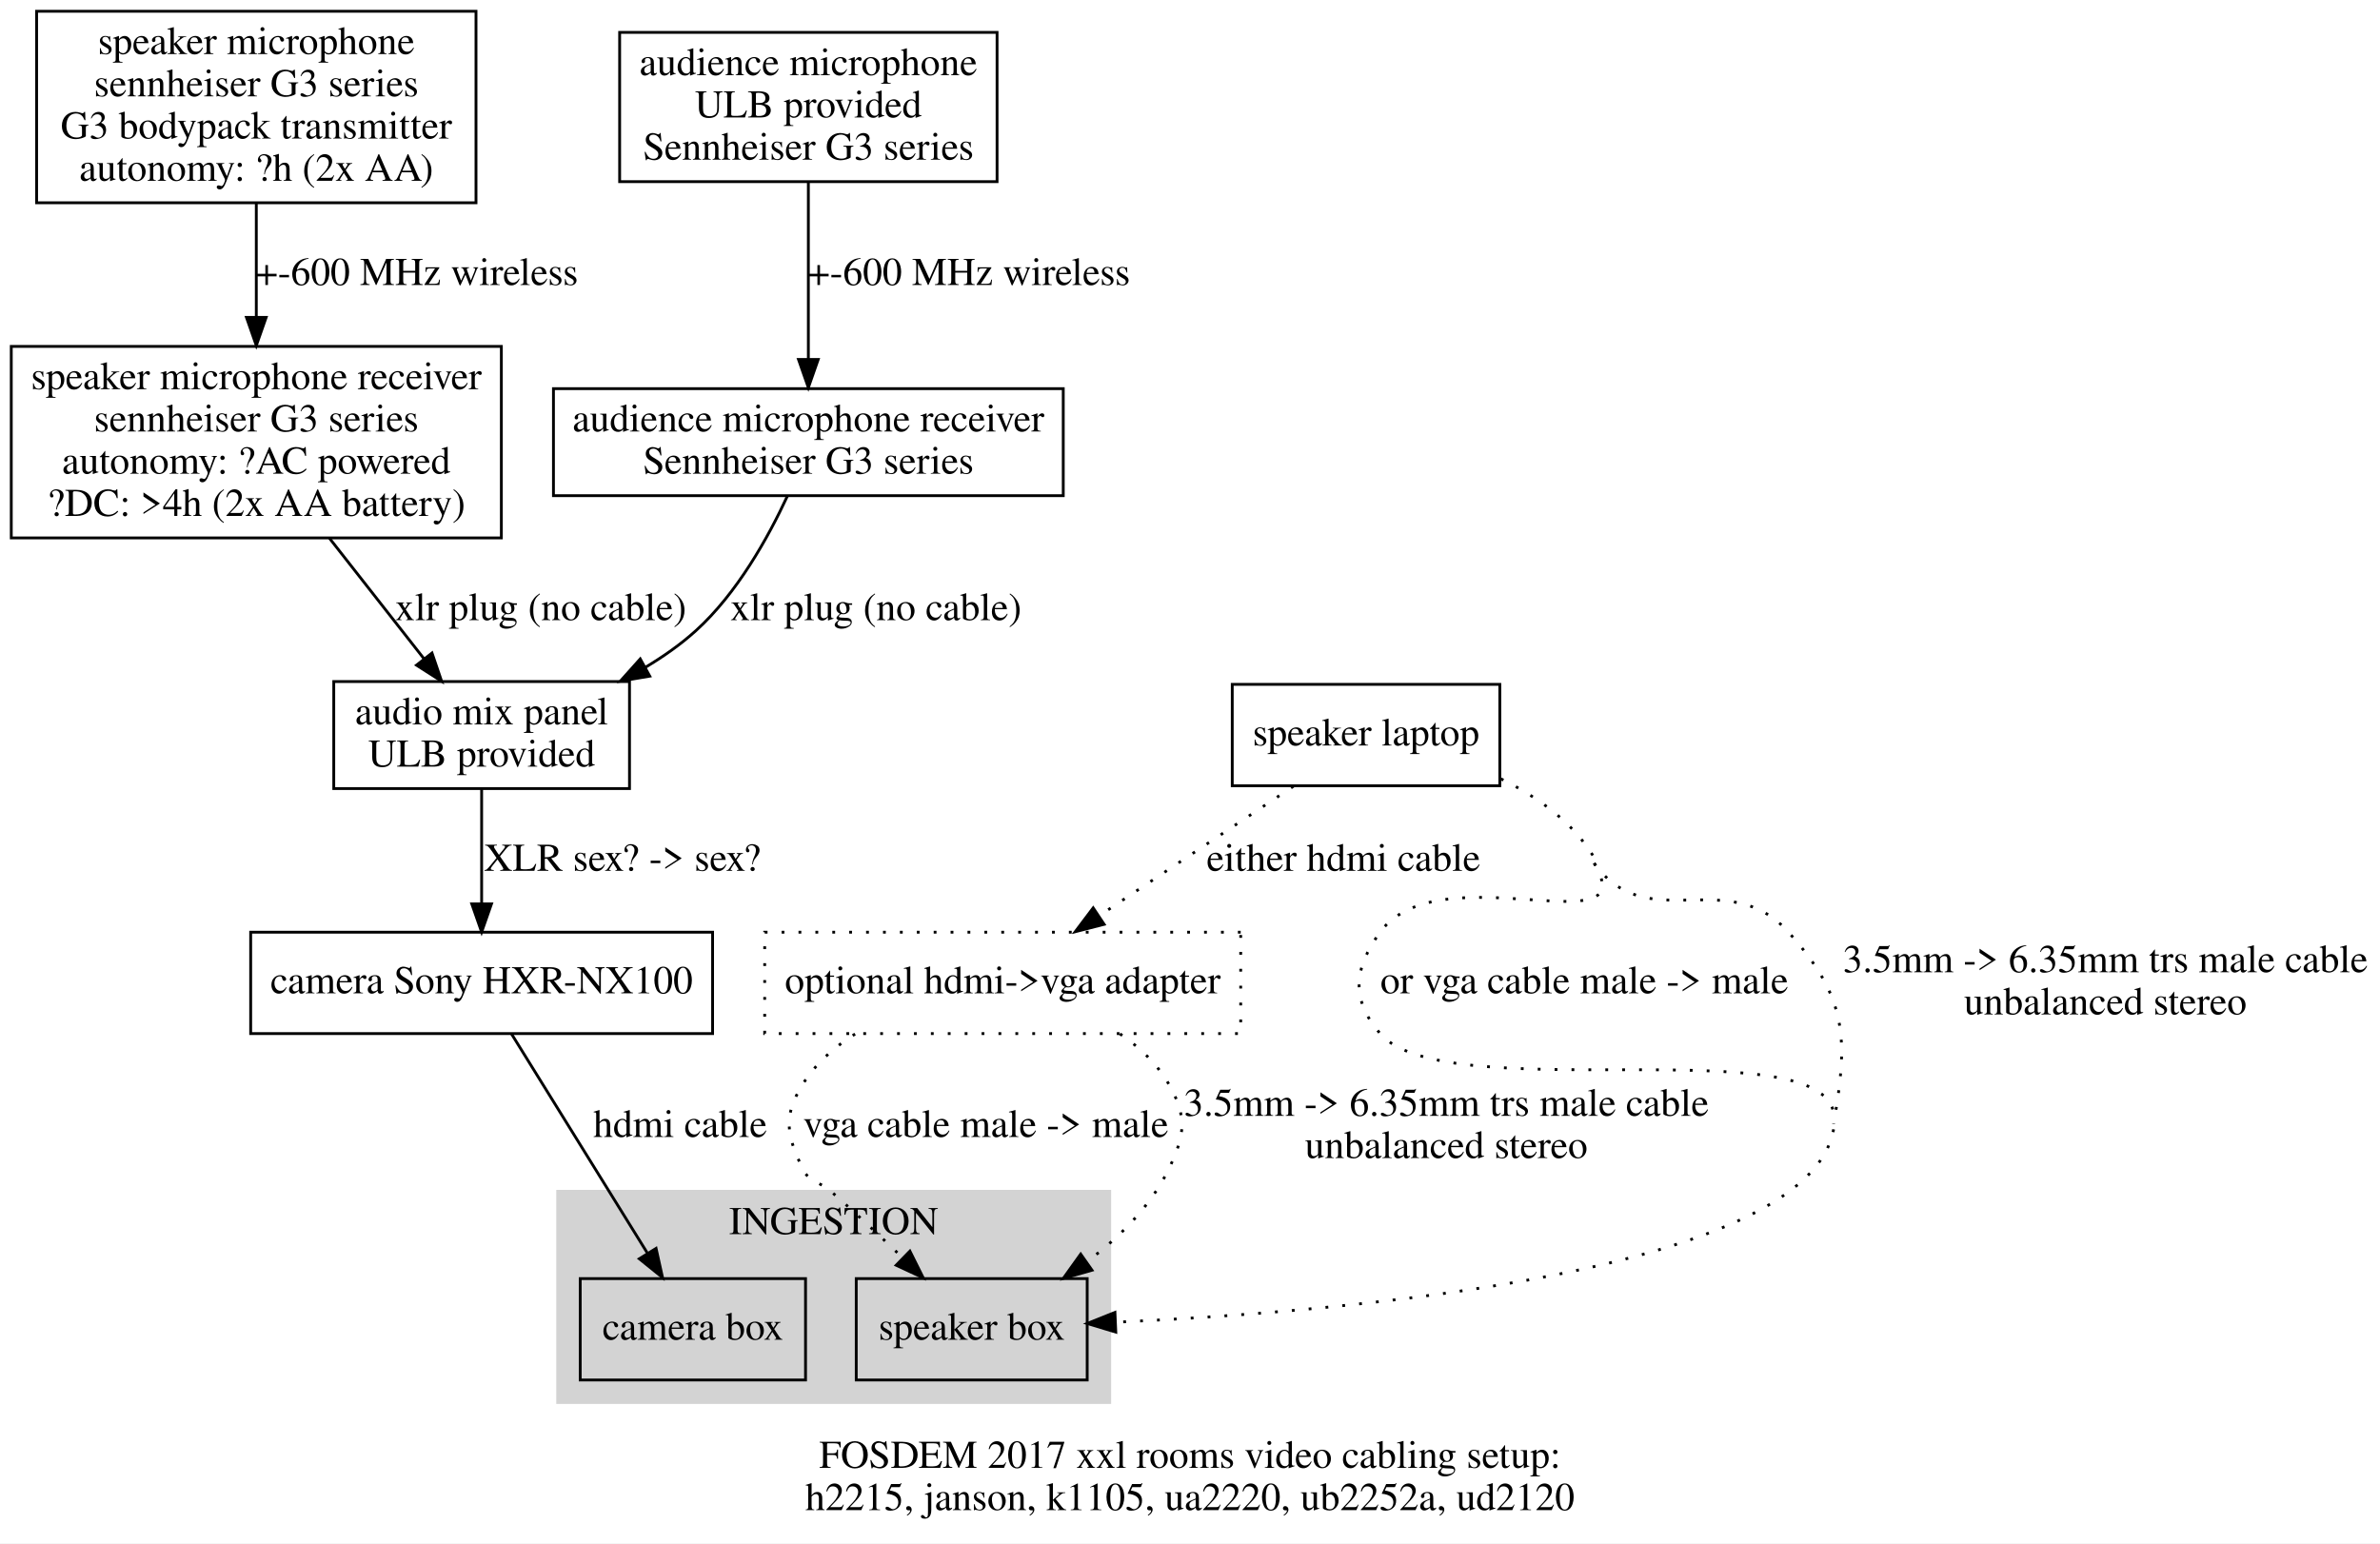
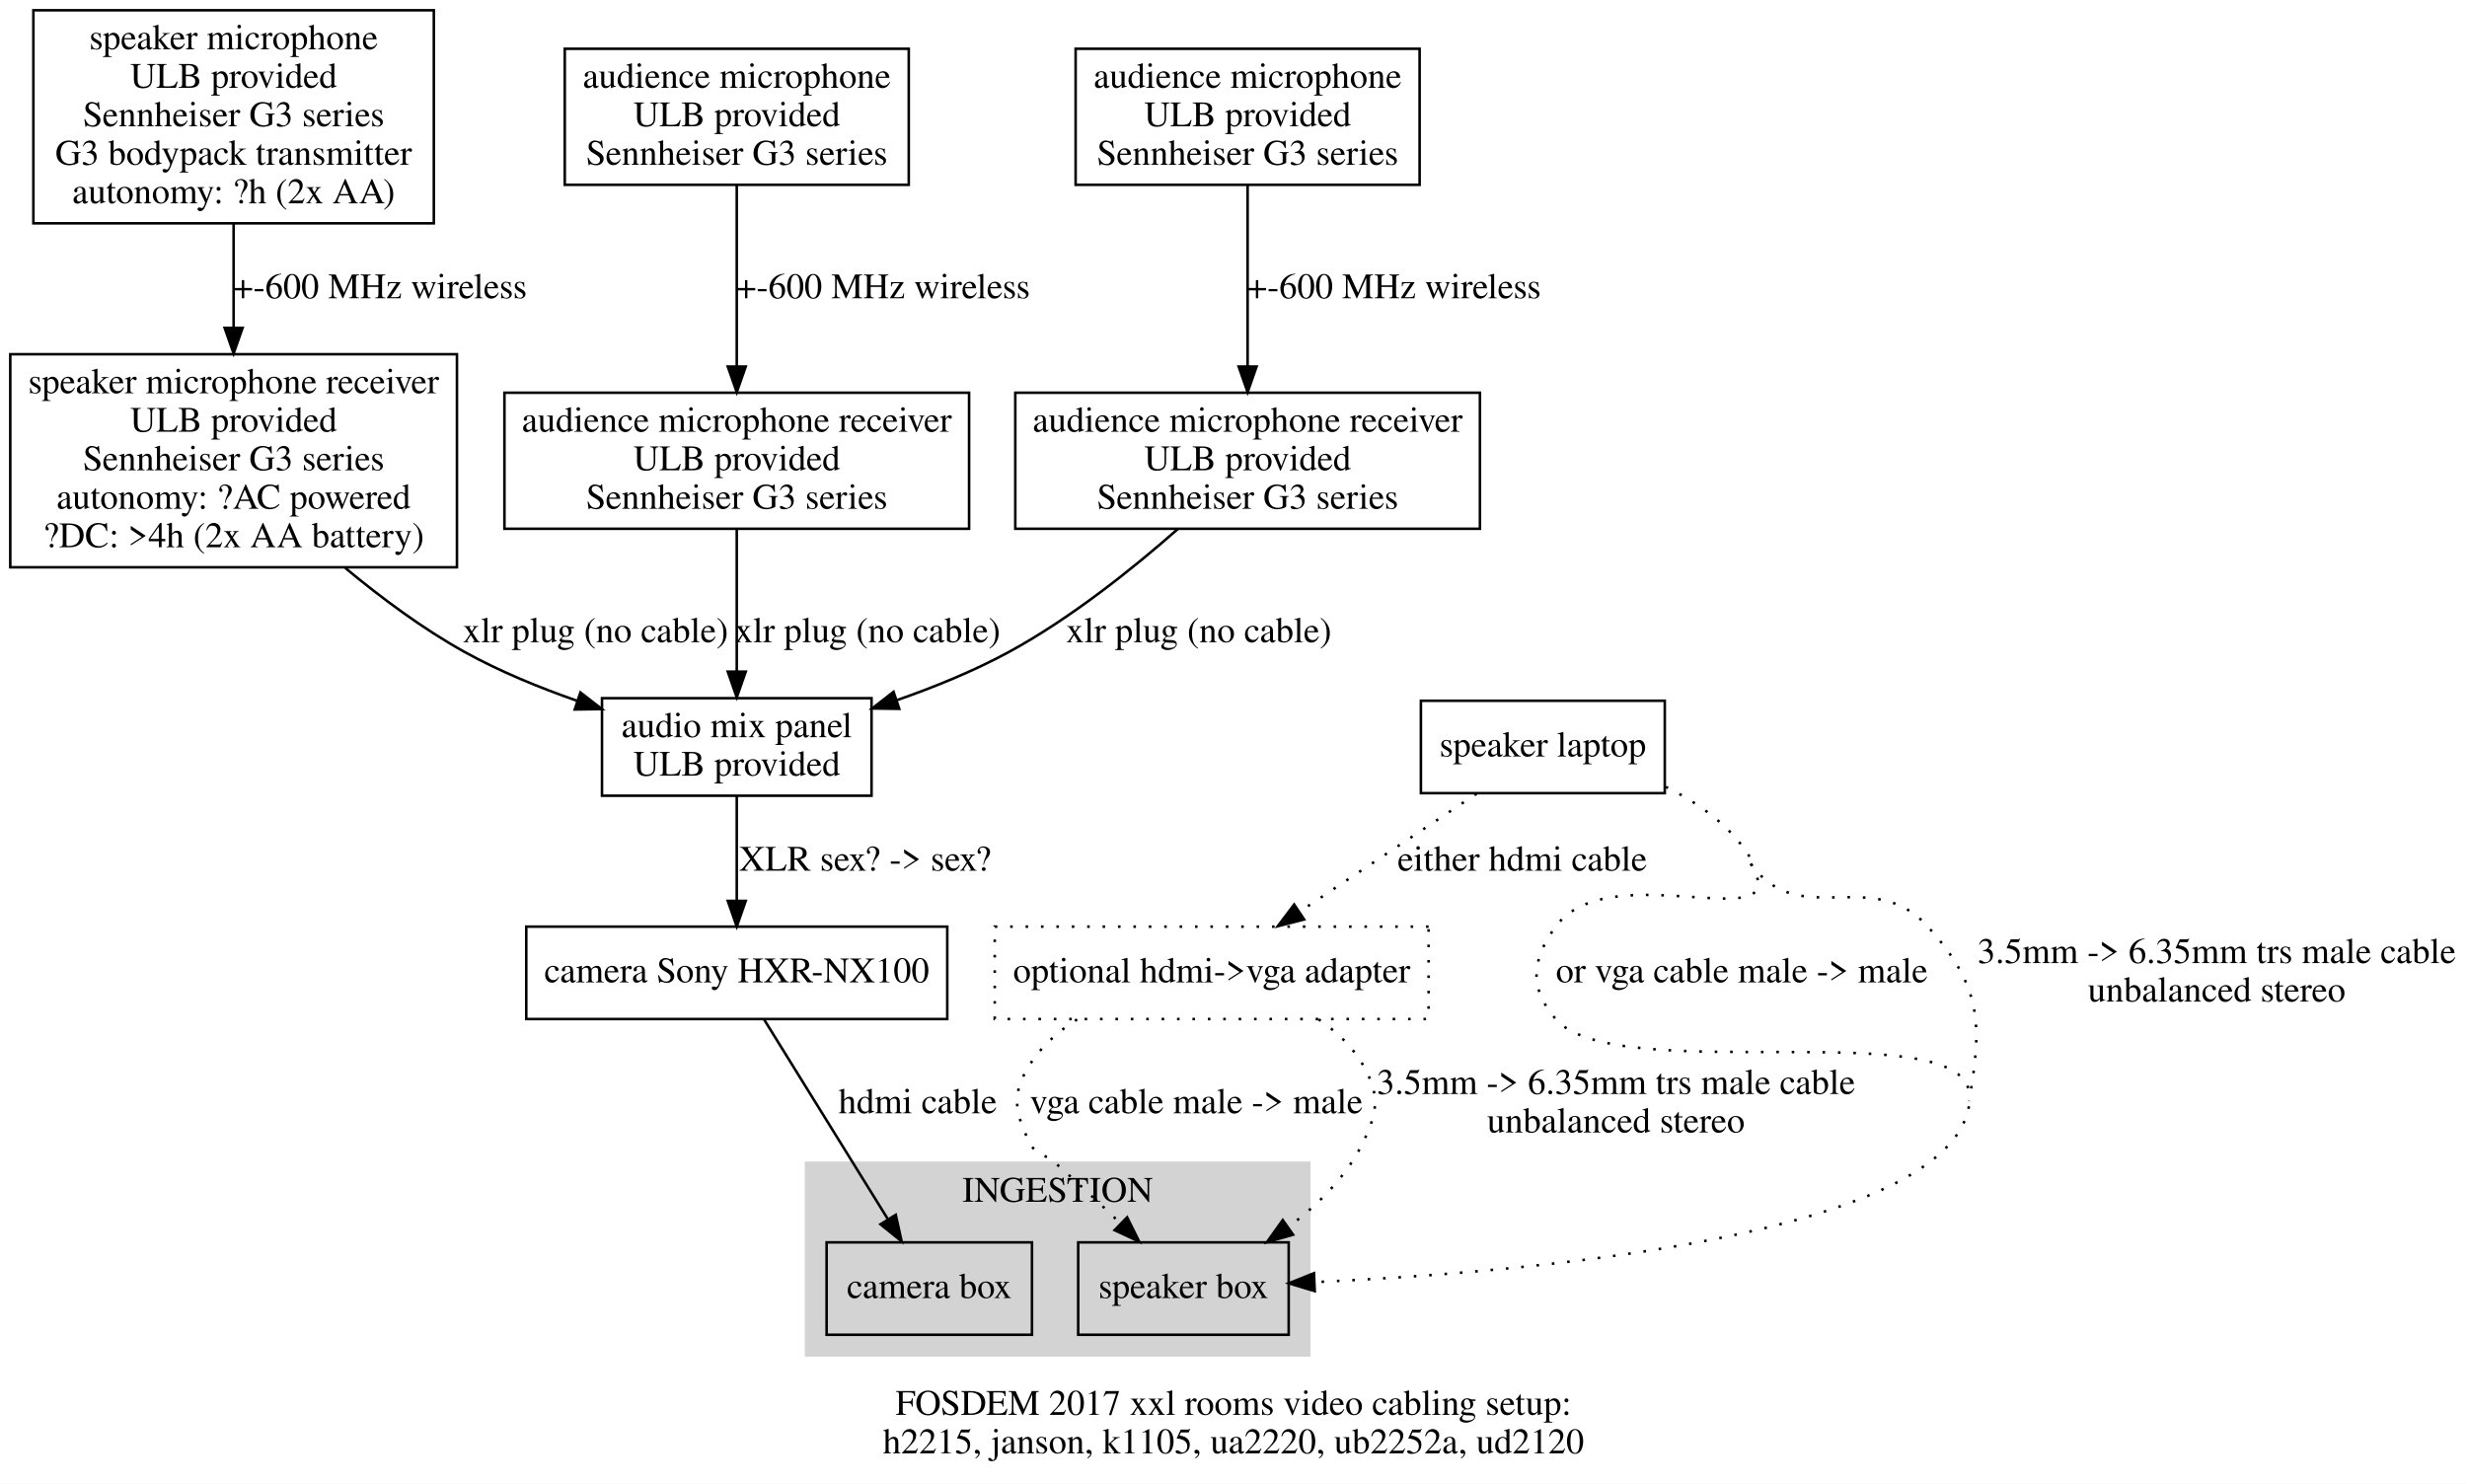
- <svg xmlns="http://www.w3.org/2000/svg" xmlns:xlink="http://www.w3.org/1999/xlink" width="845pt" height="548pt" viewBox="0.00 0.00 845.00 548.00">
-   <g id="graph0" class="graph" transform="scale(1 1) rotate(0) translate(4 544)">
-     <polygon fill="white" stroke="none" points="-4,4 -4,-544 841,-544 841,4 -4,4" />
-     <text text-anchor="middle" x="418.5" y="-22.8" font-family="Times,serif" font-size="14.00">FOSDEM 2017 xxl rooms video cabling setup:</text>
-     <text text-anchor="middle" x="418.5" y="-7.8" font-family="Times,serif" font-size="14.00">h2215, janson, k1105, ua2220, ub2252a, ud2120</text>
+ <svg xmlns="http://www.w3.org/2000/svg" xmlns:xlink="http://www.w3.org/1999/xlink" width="961pt" height="578pt" viewBox="0.00 0.00 961.00 578.00">
+   <g id="graph0" class="graph" transform="scale(1 1) rotate(0) translate(4 574)">
+     <polygon fill="white" stroke="none" points="-4,4 -4,-574 957,-574 957,4 -4,4" />
+     <text text-anchor="middle" x="476.5" y="-22.8" font-family="Times,serif" font-size="14.00">FOSDEM 2017 xxl rooms video cabling setup:</text>
+     <text text-anchor="middle" x="476.5" y="-7.8" font-family="Times,serif" font-size="14.00">h2215, janson, k1105, ua2220, ub2252a, ud2120</text>
    <g id="clust2" class="cluster">
-       <polygon fill="lightgrey" stroke="lightgrey" points="194,-46 194,-121 390,-121 390,-46 194,-46" />
-       <text text-anchor="middle" x="292" y="-105.8" font-family="Times,serif" font-size="14.00">INGESTION</text>
+       <polygon fill="lightgrey" stroke="lightgrey" points="310,-46 310,-121 506,-121 506,-46 310,-46" />
+       <text text-anchor="middle" x="408" y="-105.8" font-family="Times,serif" font-size="14.00">INGESTION</text>
    </g>
    <g id="node1" class="node">
-       <polygon fill="none" stroke="black" points="165,-540 9,-540 9,-472 165,-472 165,-540" />
-       <text text-anchor="middle" x="87" y="-524.8" font-family="Times,serif" font-size="14.00">speaker microphone</text>
-       <text text-anchor="middle" x="87" y="-509.8" font-family="Times,serif" font-size="14.00">sennheiser G3 series</text>
-       <text text-anchor="middle" x="87" y="-494.8" font-family="Times,serif" font-size="14.00"> G3 bodypack transmitter</text>
-       <text text-anchor="middle" x="87" y="-479.8" font-family="Times,serif" font-size="14.00">autonomy: ?h (2x AA)</text>
+       <polygon fill="none" stroke="black" points="165,-570 9,-570 9,-487 165,-487 165,-570" />
+       <text text-anchor="middle" x="87" y="-554.8" font-family="Times,serif" font-size="14.00">speaker microphone</text>
+       <text text-anchor="middle" x="87" y="-539.8" font-family="Times,serif" font-size="14.00">ULB provided</text>
+       <text text-anchor="middle" x="87" y="-524.8" font-family="Times,serif" font-size="14.00">Sennheiser G3 series</text>
+       <text text-anchor="middle" x="87" y="-509.8" font-family="Times,serif" font-size="14.00"> G3 bodypack transmitter</text>
+       <text text-anchor="middle" x="87" y="-494.8" font-family="Times,serif" font-size="14.00">autonomy: ?h (2x AA)</text>
    </g>
    <g id="node2" class="node">
-       <polygon fill="none" stroke="black" points="174,-421 0,-421 0,-353 174,-353 174,-421" />
-       <text text-anchor="middle" x="87" y="-405.8" font-family="Times,serif" font-size="14.00">speaker microphone receiver</text>
-       <text text-anchor="middle" x="87" y="-390.8" font-family="Times,serif" font-size="14.00">sennheiser G3 series</text>
+       <polygon fill="none" stroke="black" points="174,-436 0,-436 0,-353 174,-353 174,-436" />
+       <text text-anchor="middle" x="87" y="-420.8" font-family="Times,serif" font-size="14.00">speaker microphone receiver</text>
+       <text text-anchor="middle" x="87" y="-405.8" font-family="Times,serif" font-size="14.00">ULB provided</text>
+       <text text-anchor="middle" x="87" y="-390.8" font-family="Times,serif" font-size="14.00">Sennheiser G3 series</text>
      <text text-anchor="middle" x="87" y="-375.8" font-family="Times,serif" font-size="14.00">autonomy: ?AC powered</text>
      <text text-anchor="middle" x="87" y="-360.8" font-family="Times,serif" font-size="14.00">?DC: &gt;4h (2x AA battery)</text>
    </g>
    <g id="edge1" class="edge">
-       <path fill="none" stroke="black" d="M87,-471.785C87,-459.311 87,-444.938 87,-431.657" />
-       <polygon fill="black" stroke="black" points="90.5,-431.298 87,-421.298 83.5,-431.298 90.5,-431.298" />
-       <text text-anchor="middle" x="144" y="-442.8" font-family="Times,serif" font-size="14.00">+-600 MHz wireless</text>
+       <path fill="none" stroke="black" d="M87,-486.819C87,-474.021 87,-459.727 87,-446.317" />
+       <polygon fill="black" stroke="black" points="90.5,-446.274 87,-436.274 83.5,-446.274 90.5,-446.274" />
+       <text text-anchor="middle" x="144" y="-457.8" font-family="Times,serif" font-size="14.00">+-600 MHz wireless</text>
    </g>
-     <g id="node5" class="node">
-       <polygon fill="none" stroke="black" points="219.5,-302 114.5,-302 114.5,-264 219.5,-264 219.5,-302" />
-       <text text-anchor="middle" x="167" y="-286.8" font-family="Times,serif" font-size="14.00">audio mix panel</text>
-       <text text-anchor="middle" x="167" y="-271.8" font-family="Times,serif" font-size="14.00">ULB provided</text>
+     <g id="node7" class="node">
+       <polygon fill="none" stroke="black" points="335.5,-302 230.5,-302 230.5,-264 335.5,-264 335.5,-302" />
+       <text text-anchor="middle" x="283" y="-286.8" font-family="Times,serif" font-size="14.00">audio mix panel</text>
+       <text text-anchor="middle" x="283" y="-271.8" font-family="Times,serif" font-size="14.00">ULB provided</text>
    </g>
    <g id="edge2" class="edge">
-       <path fill="none" stroke="black" d="M112.974,-352.884C123.827,-339.045 136.258,-323.196 146.458,-310.191" />
-       <polygon fill="black" stroke="black" points="149.382,-312.135 152.799,-302.106 143.874,-307.815 149.382,-312.135" />
-       <text text-anchor="middle" x="188" y="-323.8" font-family="Times,serif" font-size="14.00">xlr plug (no cable)</text>
+       <path fill="none" stroke="black" d="M130.498,-352.732C144.578,-341.02 160.767,-328.997 177,-320 190.596,-312.464 206.043,-306.124 220.857,-300.966" />
+       <polygon fill="black" stroke="black" points="222.103,-304.24 230.475,-297.748 219.881,-297.602 222.103,-304.24" />
+       <text text-anchor="middle" x="228" y="-323.8" font-family="Times,serif" font-size="14.00">xlr plug (no cable)</text>
    </g>
    <g id="node3" class="node">
-       <polygon fill="none" stroke="black" points="350,-532.5 216,-532.5 216,-479.5 350,-479.5 350,-532.5" />
-       <text text-anchor="middle" x="283" y="-517.3" font-family="Times,serif" font-size="14.00">audience microphone</text>
-       <text text-anchor="middle" x="283" y="-502.3" font-family="Times,serif" font-size="14.00">ULB provided</text>
-       <text text-anchor="middle" x="283" y="-487.3" font-family="Times,serif" font-size="14.00">Sennheiser G3 series</text>
+       <polygon fill="none" stroke="black" points="350,-555 216,-555 216,-502 350,-502 350,-555" />
+       <text text-anchor="middle" x="283" y="-539.8" font-family="Times,serif" font-size="14.00">audience microphone</text>
+       <text text-anchor="middle" x="283" y="-524.8" font-family="Times,serif" font-size="14.00">ULB provided</text>
+       <text text-anchor="middle" x="283" y="-509.8" font-family="Times,serif" font-size="14.00">Sennheiser G3 series</text>
    </g>
    <g id="node4" class="node">
-       <polygon fill="none" stroke="black" points="373.5,-406 192.5,-406 192.5,-368 373.5,-368 373.5,-406" />
-       <text text-anchor="middle" x="283" y="-390.8" font-family="Times,serif" font-size="14.00">audience microphone receiver</text>
+       <polygon fill="none" stroke="black" points="373.5,-421 192.5,-421 192.5,-368 373.5,-368 373.5,-421" />
+       <text text-anchor="middle" x="283" y="-405.8" font-family="Times,serif" font-size="14.00">audience microphone receiver</text>
+       <text text-anchor="middle" x="283" y="-390.8" font-family="Times,serif" font-size="14.00">ULB provided</text>
      <text text-anchor="middle" x="283" y="-375.8" font-family="Times,serif" font-size="14.00">Sennheiser G3 series</text>
    </g>
    <g id="edge3" class="edge">
-       <path fill="none" stroke="black" d="M283,-479.324C283,-460.794 283,-435.767 283,-416.599" />
-       <polygon fill="black" stroke="black" points="286.5,-416.358 283,-406.358 279.5,-416.358 286.5,-416.358" />
-       <text text-anchor="middle" x="340" y="-442.8" font-family="Times,serif" font-size="14.00">+-600 MHz wireless</text>
+       <path fill="none" stroke="black" d="M283,-501.736C283,-481.657 283,-453.544 283,-431.281" />
+       <polygon fill="black" stroke="black" points="286.5,-431.199 283,-421.199 279.5,-431.199 286.5,-431.199" />
+       <text text-anchor="middle" x="340" y="-457.8" font-family="Times,serif" font-size="14.00">+-600 MHz wireless</text>
    </g>
    <g id="edge4" class="edge">
-       <path fill="none" stroke="black" d="M275.51,-367.765C268.79,-353.268 257.722,-333.285 243,-320 237.635,-315.158 231.503,-310.843 225.101,-307.031" />
-       <polygon fill="black" stroke="black" points="226.698,-303.915 216.252,-302.144 223.314,-310.042 226.698,-303.915" />
-       <text text-anchor="middle" x="307" y="-323.8" font-family="Times,serif" font-size="14.00">xlr plug (no cable)</text>
+       <path fill="none" stroke="black" d="M283,-367.827C283,-351.18 283,-329.482 283,-312.332" />
+       <polygon fill="black" stroke="black" points="286.5,-312.327 283,-302.327 279.5,-312.327 286.5,-312.327" />
+       <text text-anchor="middle" x="334" y="-323.8" font-family="Times,serif" font-size="14.00">xlr plug (no cable)</text>
    </g>
-     <g id="node8" class="node">
-       <g id="a_node8">
+     <g id="node5" class="node">
+       <polygon fill="none" stroke="black" points="549,-555 415,-555 415,-502 549,-502 549,-555" />
+       <text text-anchor="middle" x="482" y="-539.8" font-family="Times,serif" font-size="14.00">audience microphone</text>
+       <text text-anchor="middle" x="482" y="-524.8" font-family="Times,serif" font-size="14.00">ULB provided</text>
+       <text text-anchor="middle" x="482" y="-509.8" font-family="Times,serif" font-size="14.00">Sennheiser G3 series</text>
+     </g>
+     <g id="node6" class="node">
+       <polygon fill="none" stroke="black" points="572.5,-421 391.5,-421 391.5,-368 572.5,-368 572.5,-421" />
+       <text text-anchor="middle" x="482" y="-405.8" font-family="Times,serif" font-size="14.00">audience microphone receiver</text>
+       <text text-anchor="middle" x="482" y="-390.8" font-family="Times,serif" font-size="14.00">ULB provided</text>
+       <text text-anchor="middle" x="482" y="-375.8" font-family="Times,serif" font-size="14.00">Sennheiser G3 series</text>
+     </g>
+     <g id="edge5" class="edge">
+       <path fill="none" stroke="black" d="M482,-501.736C482,-481.657 482,-453.544 482,-431.281" />
+       <polygon fill="black" stroke="black" points="485.5,-431.199 482,-421.199 478.5,-431.199 485.5,-431.199" />
+       <text text-anchor="middle" x="539" y="-457.8" font-family="Times,serif" font-size="14.00">+-600 MHz wireless</text>
+     </g>
+     <g id="edge6" class="edge">
+       <path fill="none" stroke="black" d="M454.876,-367.959C437.208,-352.404 413.045,-333.077 389,-320 375.415,-312.612 360.034,-306.338 345.286,-301.2" />
+       <polygon fill="black" stroke="black" points="346.305,-297.851 335.711,-297.988 344.079,-304.487 346.305,-297.851" />
+       <text text-anchor="middle" x="463" y="-323.8" font-family="Times,serif" font-size="14.00">xlr plug (no cable)</text>
+     </g>
+     <g id="node10" class="node">
+       <g id="a_node10">
        <a xlink:href="https://pro.sony.com/bbsccms/assets/files/micro/nxcam/latest/Sony_HXR-NX100.pdf" xlink:title="camera Sony HXR-NX100">
-           <polygon fill="none" stroke="black" points="249,-213 85,-213 85,-177 249,-177 249,-213" />
-           <text text-anchor="middle" x="167" y="-191.3" font-family="Times,serif" font-size="14.00">camera Sony HXR-NX100</text>
+           <polygon fill="none" stroke="black" points="365,-213 201,-213 201,-177 365,-177 365,-213" />
+           <text text-anchor="middle" x="283" y="-191.3" font-family="Times,serif" font-size="14.00">camera Sony HXR-NX100</text>
        </a>
      </g>
    </g>
-     <g id="edge5" class="edge">
-       <path fill="none" stroke="black" d="M167,-263.762C167,-251.934 167,-236.316 167,-223.055" />
-       <polygon fill="black" stroke="black" points="170.5,-223.042 167,-213.042 163.5,-223.042 170.5,-223.042" />
-       <text text-anchor="middle" x="217" y="-234.8" font-family="Times,serif" font-size="14.00">XLR sex? -&gt; sex?</text>
+     <g id="edge7" class="edge">
+       <path fill="none" stroke="black" d="M283,-263.762C283,-251.934 283,-236.316 283,-223.055" />
+       <polygon fill="black" stroke="black" points="286.5,-223.042 283,-213.042 279.5,-223.042 286.5,-223.042" />
+       <text text-anchor="middle" x="333" y="-234.8" font-family="Times,serif" font-size="14.00">XLR sex? -&gt; sex?</text>
    </g>
-     <g id="node6" class="node">
-       <polygon fill="none" stroke="black" points="528.5,-301 433.5,-301 433.5,-265 528.5,-265 528.5,-301" />
-       <text text-anchor="middle" x="481" y="-279.3" font-family="Times,serif" font-size="14.00">speaker laptop</text>
+     <g id="node8" class="node">
+       <polygon fill="none" stroke="black" points="644.5,-301 549.5,-301 549.5,-265 644.5,-265 644.5,-301" />
+       <text text-anchor="middle" x="597" y="-279.3" font-family="Times,serif" font-size="14.00">speaker laptop</text>
    </g>
-     <g id="node7" class="node">
-       <polygon fill="none" stroke="black" stroke-dasharray="1,5" points="436.5,-213 267.5,-213 267.5,-177 436.5,-177 436.5,-213" />
-       <text text-anchor="middle" x="352" y="-191.3" font-family="Times,serif" font-size="14.00">optional hdmi-&gt;vga adapter</text>
+     <g id="node9" class="node">
+       <polygon fill="none" stroke="black" stroke-dasharray="1,5" points="552.5,-213 383.5,-213 383.5,-177 552.5,-177 552.5,-213" />
+       <text text-anchor="middle" x="468" y="-191.3" font-family="Times,serif" font-size="14.00">optional hdmi-&gt;vga adapter</text>
    </g>
-     <g id="edge8" class="edge">
-       <path fill="none" stroke="black" stroke-dasharray="1,5" d="M455.205,-264.803C435.43,-251.62 407.954,-233.302 386.323,-218.882" />
-       <polygon fill="black" stroke="black" points="388.012,-215.802 377.75,-213.167 384.129,-221.626 388.012,-215.802" />
-       <text text-anchor="middle" x="473" y="-234.8" font-family="Times,serif" font-size="14.00">either hdmi cable</text>
+     <g id="edge10" class="edge">
+       <path fill="none" stroke="black" stroke-dasharray="1,5" d="M571.205,-264.803C551.43,-251.62 523.954,-233.302 502.323,-218.882" />
+       <polygon fill="black" stroke="black" points="504.012,-215.802 493.75,-213.167 500.129,-221.626 504.012,-215.802" />
+       <text text-anchor="middle" x="589" y="-234.8" font-family="Times,serif" font-size="14.00">either hdmi cable</text>
    </g>
-     <g id="node10" class="node">
-       <g id="a_node10">
+     <g id="node12" class="node">
+       <g id="a_node12">
        <a xlink:href="https://github.com/FOSDEM/video" xlink:title="speaker box">
-           <polygon fill="lightgrey" stroke="black" points="382,-90 300,-90 300,-54 382,-54 382,-90" />
-           <text text-anchor="middle" x="341" y="-68.3" font-family="Times,serif" font-size="14.00">speaker box</text>
+           <polygon fill="lightgrey" stroke="black" points="498,-90 416,-90 416,-54 498,-54 498,-90" />
+           <text text-anchor="middle" x="457" y="-68.3" font-family="Times,serif" font-size="14.00">speaker box</text>
        </a>
      </g>
    </g>
-     <g id="edge6" class="edge">
-       <path fill="none" stroke="black" stroke-dasharray="1,5" d="M528.888,-267.45C541.915,-261.045 554.489,-252.032 562,-239.5" />
-       <path fill="none" stroke="black" stroke-dasharray="1,5" d="M562,-237.5C580.245,-207.06 506.893,-241.688 486,-213 476.58,-200.067 475.552,-189.118 486,-177 509.82,-149.374 652.666,-181.035 647,-145" />
-       <path fill="none" stroke="black" stroke-dasharray="1,5" d="M647,-143C638.05,-92.518 476.961,-78.429 392.202,-74.507" />
-       <polygon fill="black" stroke="black" points="392.153,-71.001 382.012,-74.067 391.851,-77.995 392.153,-71.001" />
-       <text text-anchor="middle" x="558.5" y="-191.3" font-family="Times,serif" font-size="14.00">or vga cable male -&gt; male</text>
-     </g>
-     <g id="edge7" class="edge">
-       <path fill="none" stroke="black" stroke-dasharray="1,5" d="M562,-237.5C580.897,-211.006 609.29,-237.242 631,-213 651.713,-189.871 652.42,-175.571 647,-145" />
-       <text text-anchor="middle" x="743.5" y="-198.8" font-family="Times,serif" font-size="14.00">3.5mm -&gt; 6.35mm trs male cable</text>
-       <text text-anchor="middle" x="743.5" y="-183.8" font-family="Times,serif" font-size="14.00">unbalanced stereo</text>
+     <g id="edge8" class="edge">
+       <path fill="none" stroke="black" stroke-dasharray="1,5" d="M644.888,-267.45C657.915,-261.045 670.489,-252.032 678,-239.5" />
+       <path fill="none" stroke="black" stroke-dasharray="1,5" d="M678,-237.5C696.245,-207.06 622.893,-241.688 602,-213 592.58,-200.067 591.552,-189.118 602,-177 625.82,-149.374 768.666,-181.035 763,-145" />
+       <path fill="none" stroke="black" stroke-dasharray="1,5" d="M763,-143C754.05,-92.518 592.961,-78.429 508.202,-74.507" />
+       <polygon fill="black" stroke="black" points="508.153,-71.001 498.012,-74.067 507.851,-77.995 508.153,-71.001" />
+       <text text-anchor="middle" x="674.5" y="-191.3" font-family="Times,serif" font-size="14.00">or vga cable male -&gt; male</text>
    </g>
    <g id="edge9" class="edge">
-       <path fill="none" stroke="black" stroke-dasharray="1,5" d="M299.58,-176.852C292.194,-172.205 285.573,-166.352 281,-159 273.958,-147.678 275.224,-141.017 281,-129 283.466,-123.87 286.72,-124.752 291,-121 299.414,-113.622 308.314,-105.27 316.235,-97.625" />
-       <polygon fill="black" stroke="black" points="319.056,-99.763 323.777,-90.278 314.172,-94.749 319.056,-99.763" />
-       <text text-anchor="middle" x="346" y="-140.3" font-family="Times,serif" font-size="14.00">vga cable male -&gt; male</text>
+       <path fill="none" stroke="black" stroke-dasharray="1,5" d="M678,-237.5C696.897,-211.006 725.29,-237.242 747,-213 767.713,-189.871 768.42,-175.571 763,-145" />
+       <text text-anchor="middle" x="859.5" y="-198.8" font-family="Times,serif" font-size="14.00">3.5mm -&gt; 6.35mm trs male cable</text>
+       <text text-anchor="middle" x="859.5" y="-183.8" font-family="Times,serif" font-size="14.00">unbalanced stereo</text>
    </g>
-     <g id="edge10" class="edge">
-       <path fill="none" stroke="black" stroke-dasharray="1,5" d="M393.645,-176.892C400.594,-172.144 406.874,-166.244 411,-159 417.598,-147.414 416.776,-141.017 411,-129 404.653,-115.794 393.506,-104.727 381.949,-96.012" />
-       <polygon fill="black" stroke="black" points="383.717,-92.976 373.524,-90.085 379.689,-98.702 383.717,-92.976" />
-       <text text-anchor="middle" x="509.5" y="-147.8" font-family="Times,serif" font-size="14.00">3.5mm -&gt; 6.35mm trs male cable</text>
-       <text text-anchor="middle" x="509.5" y="-132.8" font-family="Times,serif" font-size="14.00">unbalanced stereo</text>
+     <g id="edge11" class="edge">
+       <path fill="none" stroke="black" stroke-dasharray="1,5" d="M415.58,-176.852C408.194,-172.205 401.573,-166.352 397,-159 389.958,-147.678 391.224,-141.017 397,-129 399.466,-123.87 402.72,-124.752 407,-121 415.414,-113.622 424.314,-105.27 432.235,-97.625" />
+       <polygon fill="black" stroke="black" points="435.056,-99.763 439.777,-90.278 430.172,-94.749 435.056,-99.763" />
+       <text text-anchor="middle" x="462" y="-140.3" font-family="Times,serif" font-size="14.00">vga cable male -&gt; male</text>
    </g>
-     <g id="node9" class="node">
-       <g id="a_node9">
+     <g id="edge12" class="edge">
+       <path fill="none" stroke="black" stroke-dasharray="1,5" d="M509.645,-176.892C516.594,-172.144 522.874,-166.244 527,-159 533.598,-147.414 532.776,-141.017 527,-129 520.653,-115.794 509.506,-104.727 497.949,-96.012" />
+       <polygon fill="black" stroke="black" points="499.717,-92.976 489.524,-90.085 495.689,-98.702 499.717,-92.976" />
+       <text text-anchor="middle" x="625.5" y="-147.8" font-family="Times,serif" font-size="14.00">3.5mm -&gt; 6.35mm trs male cable</text>
+       <text text-anchor="middle" x="625.5" y="-132.8" font-family="Times,serif" font-size="14.00">unbalanced stereo</text>
+     </g>
+     <g id="node11" class="node">
+       <g id="a_node11">
        <a xlink:href="https://github.com/FOSDEM/video" xlink:title="camera box">
-           <polygon fill="lightgrey" stroke="black" points="282,-90 202,-90 202,-54 282,-54 282,-90" />
-           <text text-anchor="middle" x="242" y="-68.3" font-family="Times,serif" font-size="14.00">camera box</text>
+           <polygon fill="lightgrey" stroke="black" points="398,-90 318,-90 318,-54 398,-54 398,-90" />
+           <text text-anchor="middle" x="358" y="-68.3" font-family="Times,serif" font-size="14.00">camera box</text>
        </a>
      </g>
    </g>
-     <g id="edge11" class="edge">
-       <path fill="none" stroke="black" d="M177.587,-176.92C190.134,-156.677 211.179,-122.725 225.784,-99.162" />
-       <polygon fill="black" stroke="black" points="228.931,-100.728 231.224,-90.385 222.981,-97.04 228.931,-100.728" />
-       <text text-anchor="middle" x="237.5" y="-140.3" font-family="Times,serif" font-size="14.00">hdmi cable</text>
+     <g id="edge13" class="edge">
+       <path fill="none" stroke="black" d="M293.587,-176.92C306.134,-156.677 327.179,-122.725 341.784,-99.162" />
+       <polygon fill="black" stroke="black" points="344.931,-100.728 347.224,-90.385 338.981,-97.04 344.931,-100.728" />
+       <text text-anchor="middle" x="353.5" y="-140.3" font-family="Times,serif" font-size="14.00">hdmi cable</text>
    </g>
  </g>
</svg>
